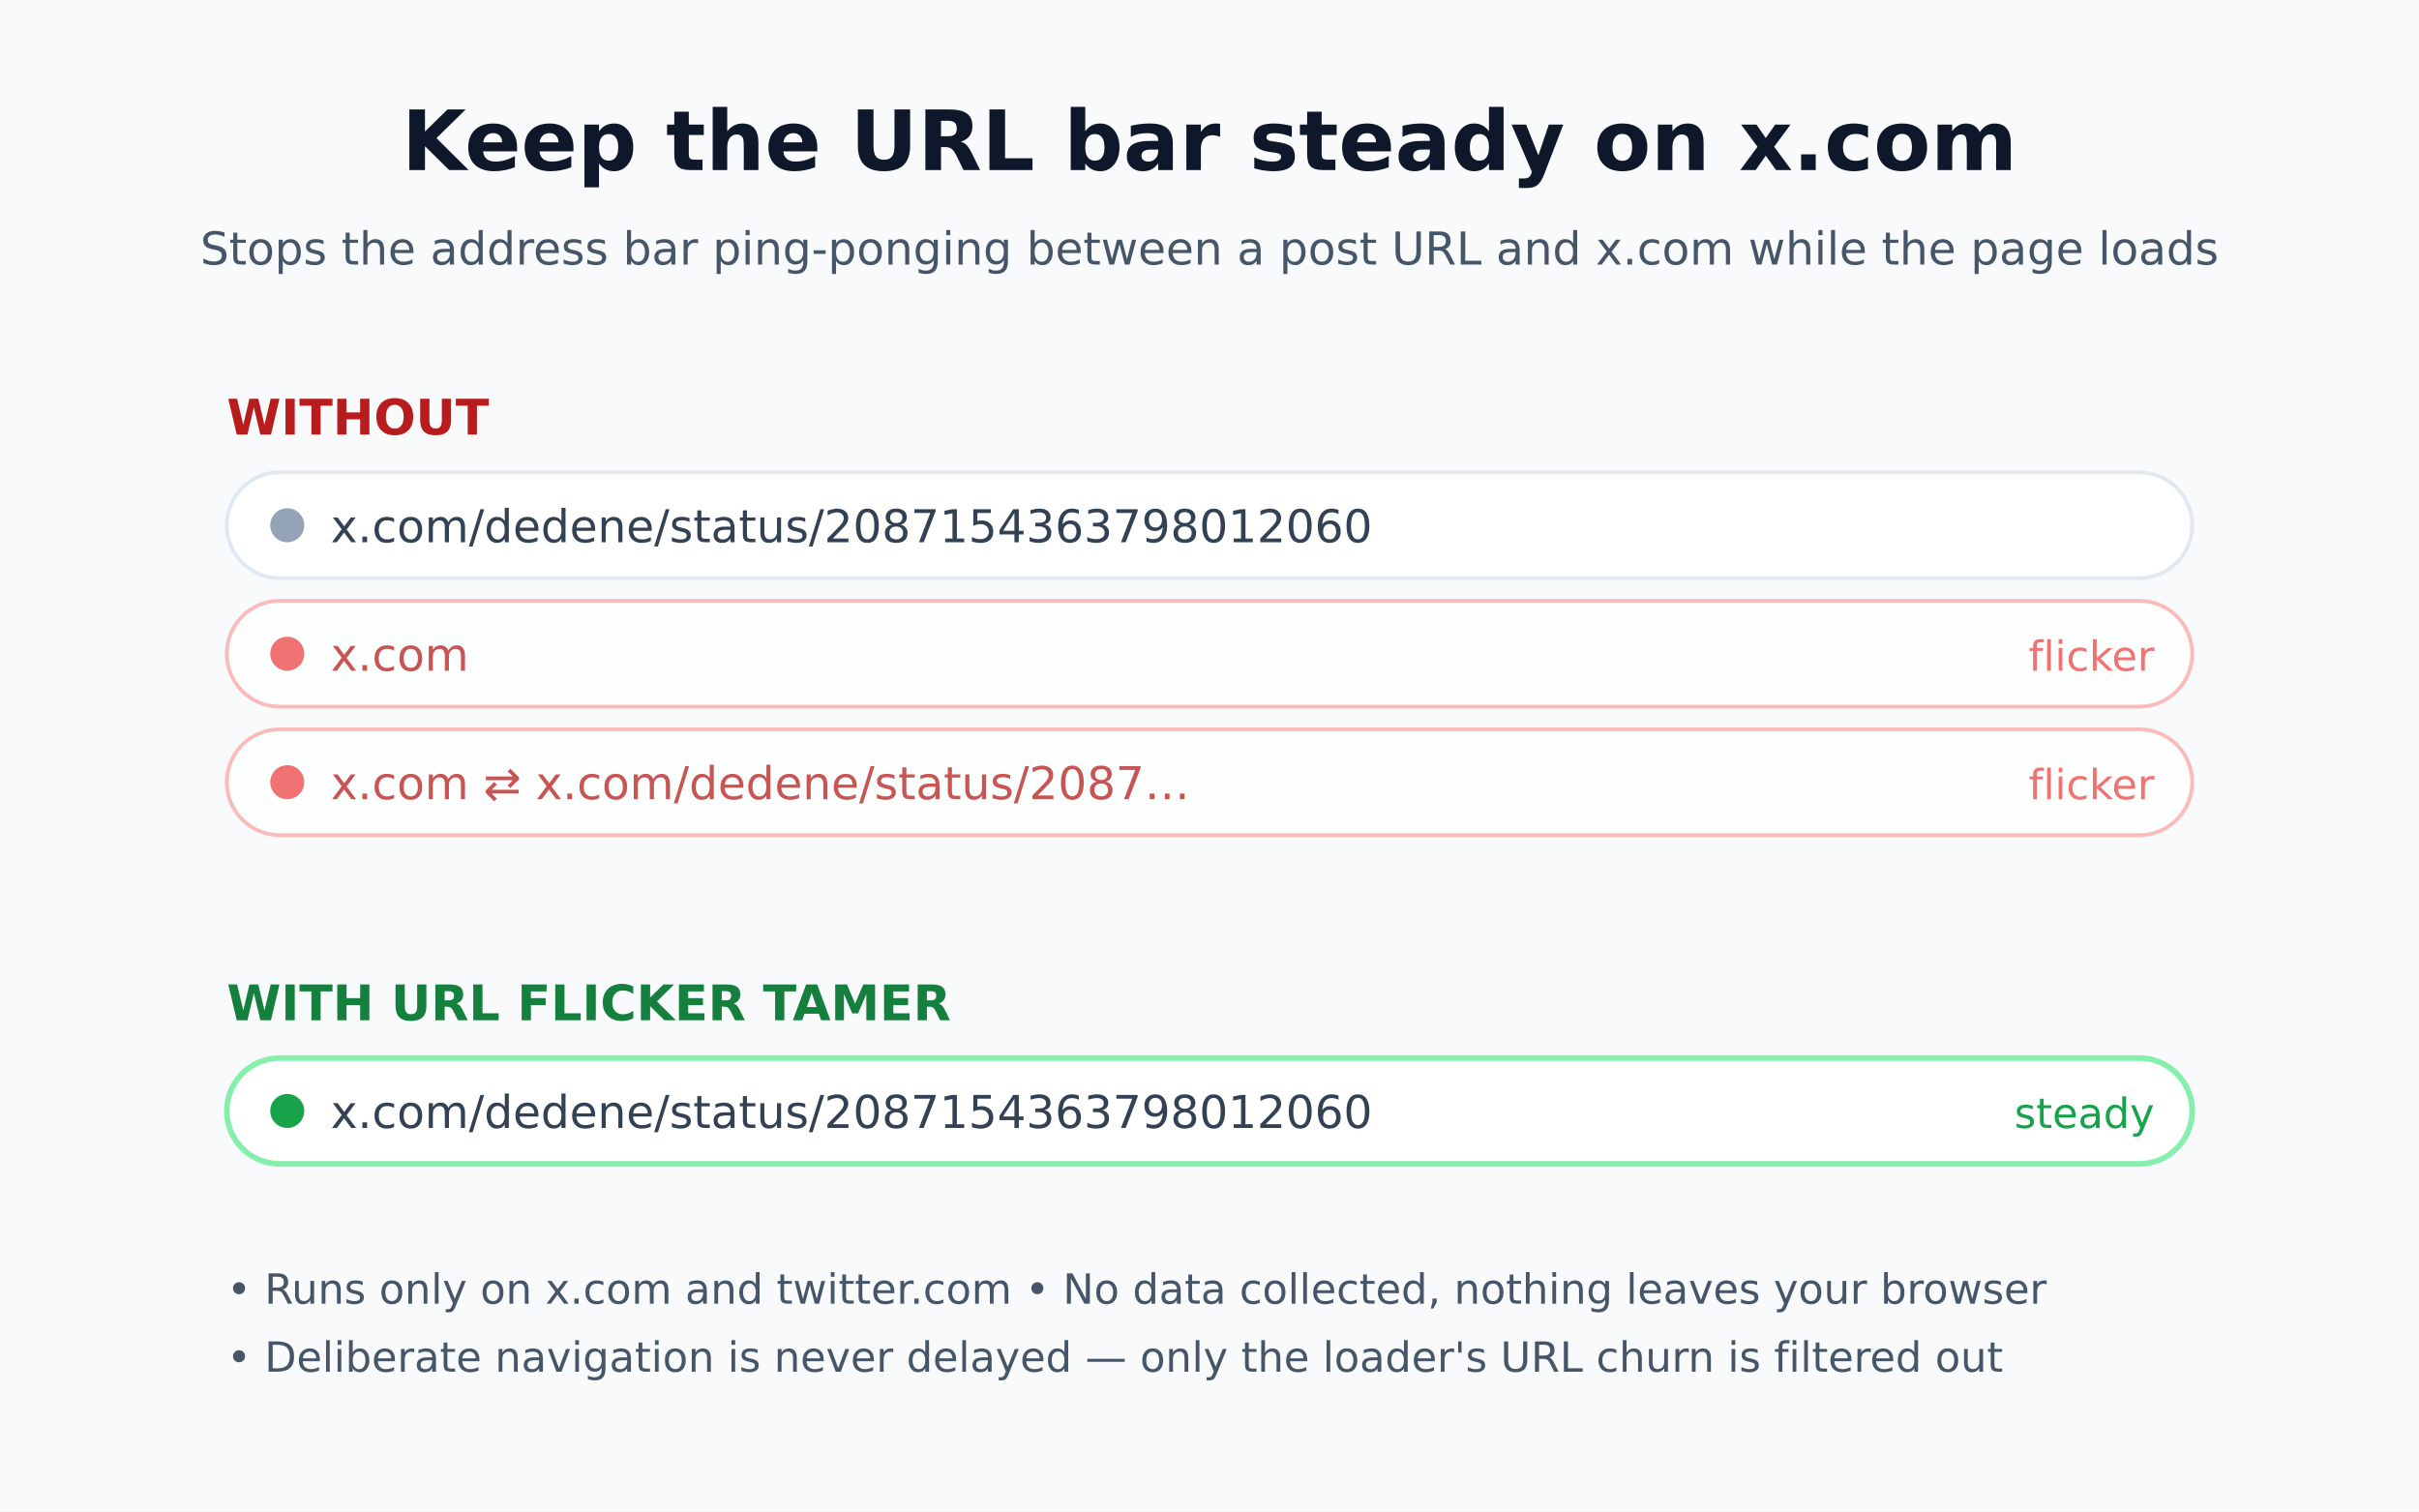
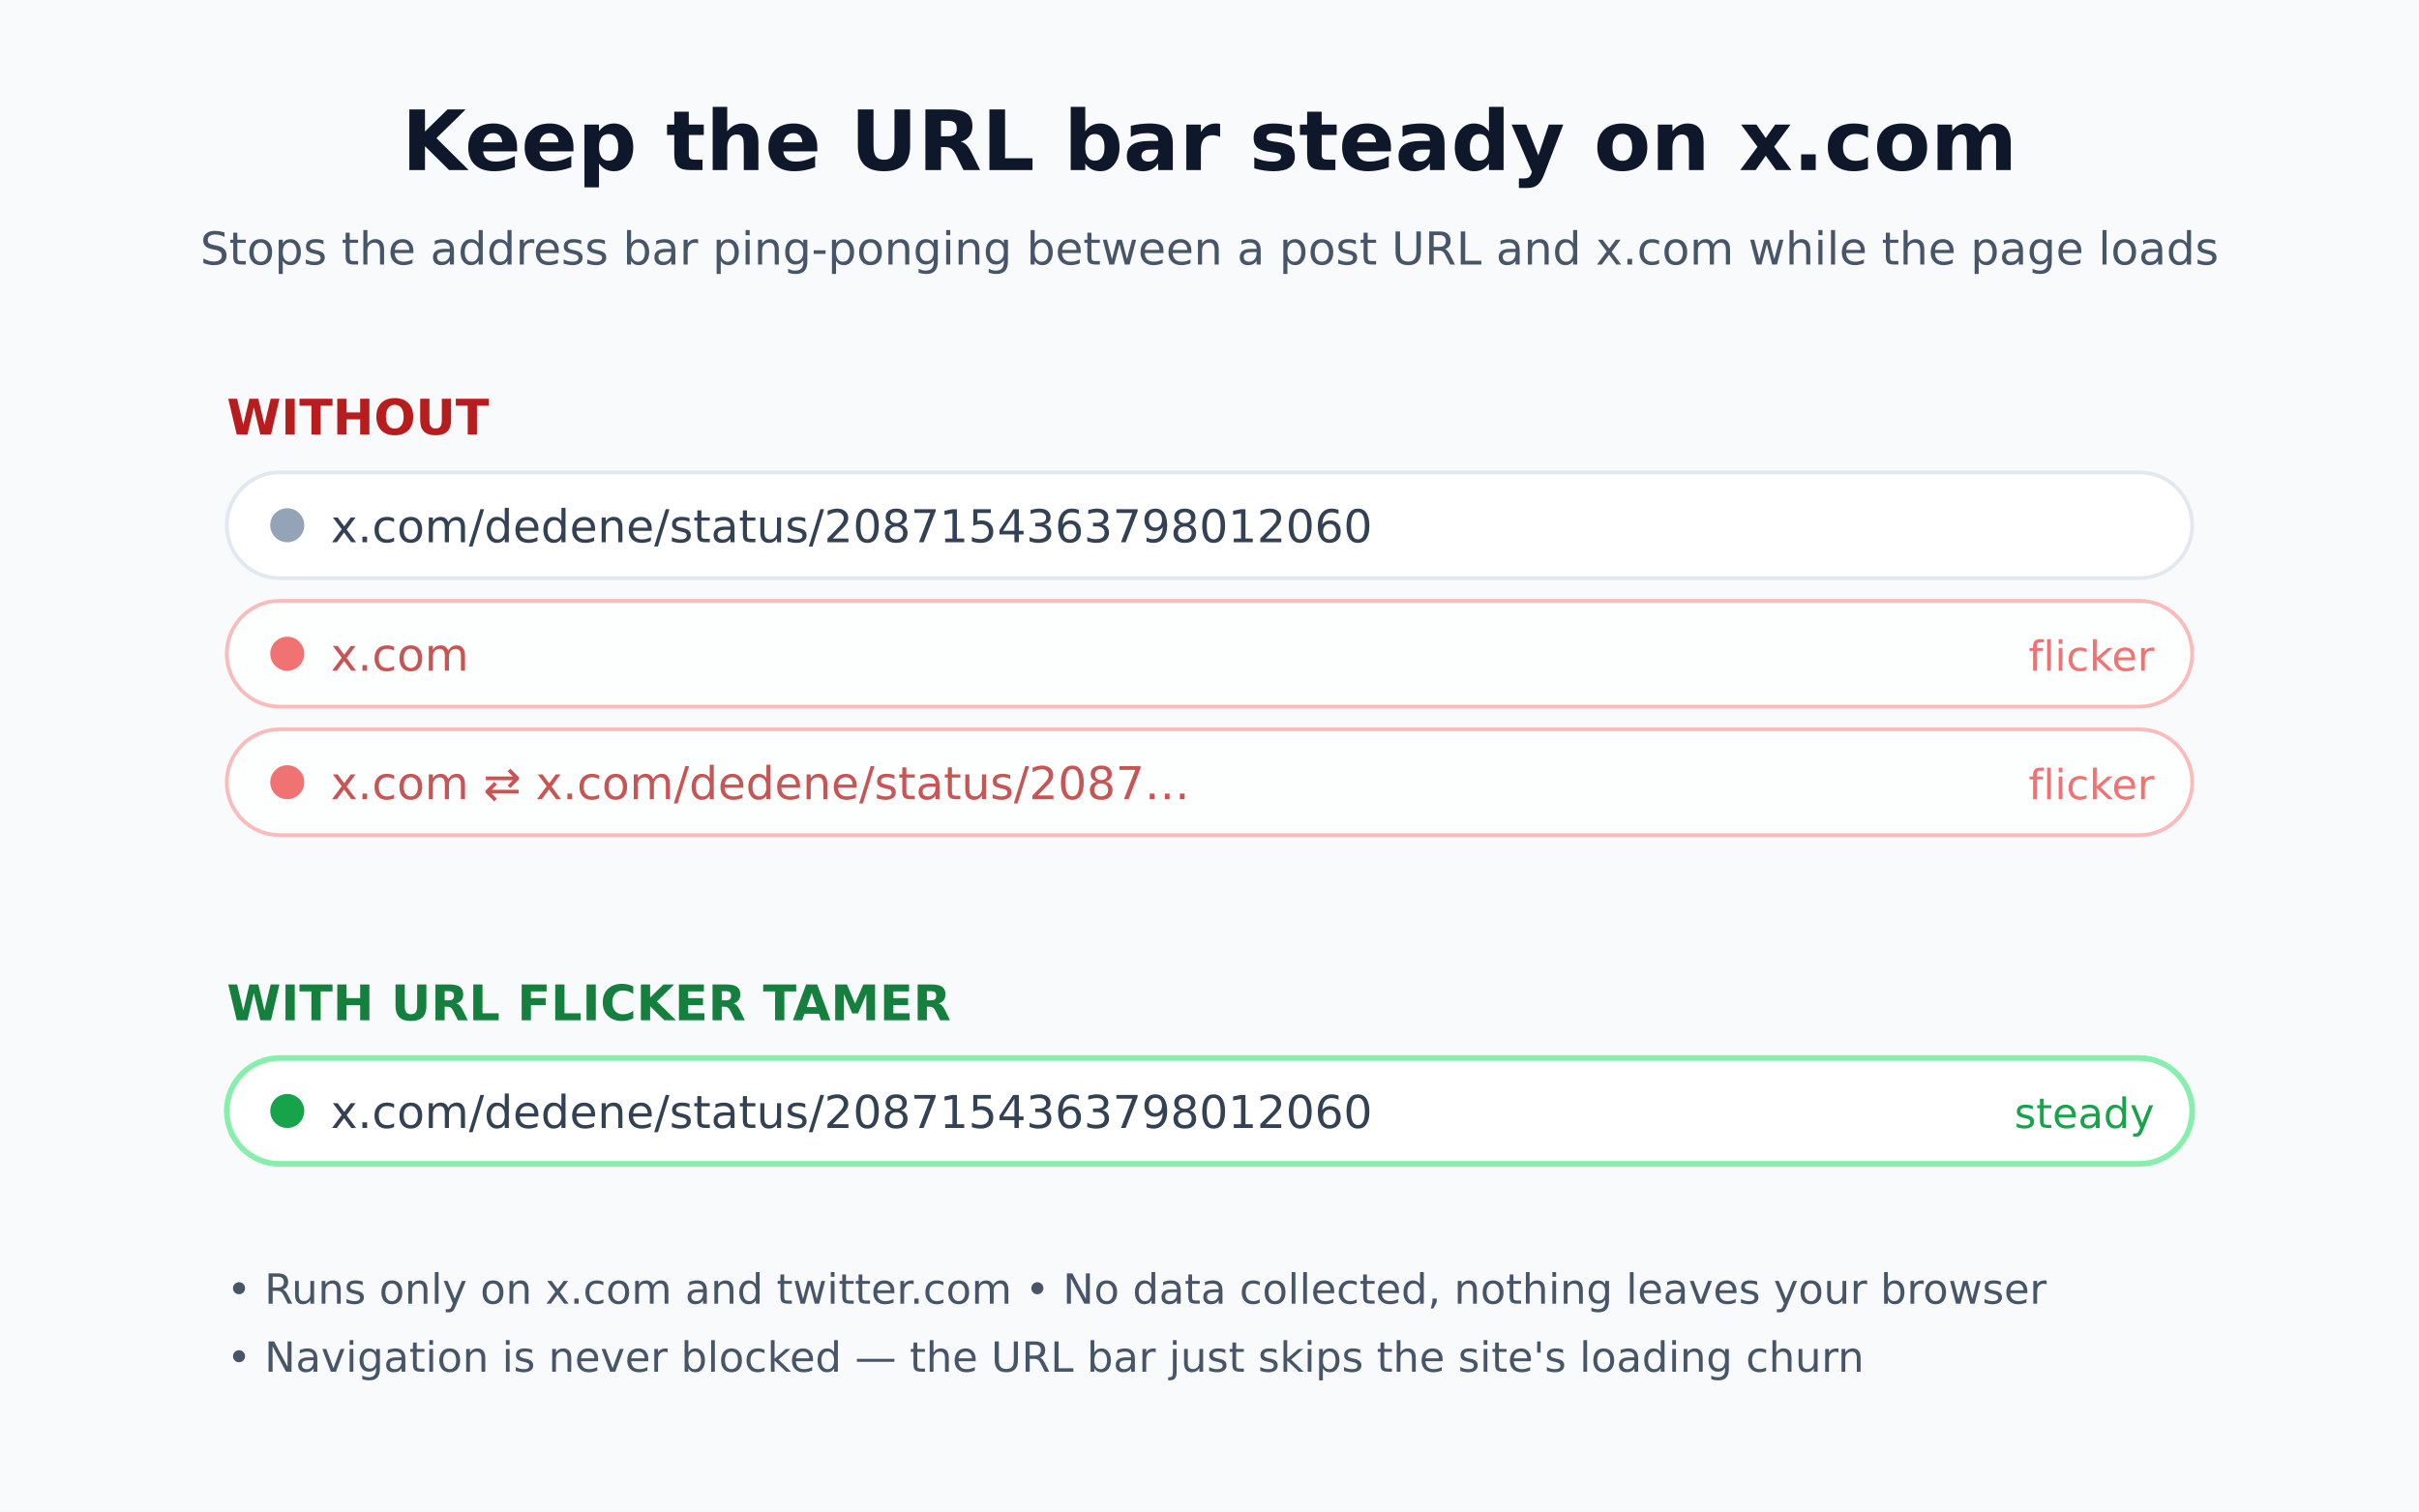
<svg xmlns="http://www.w3.org/2000/svg" width="1280" height="800" viewBox="0 0 1280 800" font-family="DejaVu Sans, sans-serif">
  <rect width="1280" height="800" fill="#f8fafc" />
  <text x="640" y="90" text-anchor="middle" font-size="44" font-weight="bold" fill="#0f172a">Keep the URL bar steady on x.com</text>
  <text x="640" y="140" text-anchor="middle" font-size="24" fill="#475569">Stops the address bar ping-ponging between a post URL and x.com while the page loads</text>
  <text x="120" y="230" font-size="26" font-weight="bold" fill="#b91c1c">WITHOUT</text>
  <g>
    <rect x="120" y="250" width="1040" height="56" rx="28" fill="#ffffff" stroke="#e2e8f0" stroke-width="2" />
    <circle cx="152" cy="278" r="9" fill="#94a3b8" />
    <text x="175" y="287" font-size="24" fill="#334155">x.com/dedene/status/2087154363798012060</text>
  </g>
  <g opacity="0.75">
    <rect x="120" y="318" width="1040" height="56" rx="28" fill="#ffffff" stroke="#fca5a5" stroke-width="2" />
    <circle cx="152" cy="346" r="9" fill="#ef4444" />
    <text x="175" y="355" font-size="24" fill="#b91c1c">x.com</text>
    <text x="1140" y="355" text-anchor="end" font-size="22" fill="#ef4444">flicker</text>
  </g>
  <g opacity="0.75">
    <rect x="120" y="386" width="1040" height="56" rx="28" fill="#ffffff" stroke="#fca5a5" stroke-width="2" />
    <circle cx="152" cy="414" r="9" fill="#ef4444" />
    <text x="175" y="423" font-size="24" fill="#b91c1c">x.com  ⇄  x.com/dedene/status/2087…</text>
    <text x="1140" y="423" text-anchor="end" font-size="22" fill="#ef4444">flicker</text>
  </g>
  <text x="120" y="540" font-size="26" font-weight="bold" fill="#15803d">WITH URL FLICKER TAMER</text>
  <g>
    <rect x="120" y="560" width="1040" height="56" rx="28" fill="#ffffff" stroke="#86efac" stroke-width="3" />
    <circle cx="152" cy="588" r="9" fill="#16a34a" />
    <text x="175" y="597" font-size="24" fill="#334155">x.com/dedene/status/2087154363798012060</text>
    <text x="1140" y="597" text-anchor="end" font-size="22" fill="#16a34a">steady</text>
  </g>
  <text x="120" y="690" font-size="22" fill="#475569">• Runs only on x.com and twitter.com   • No data collected, nothing leaves your browser</text>
-   <text x="120" y="726" font-size="22" fill="#475569">• Deliberate navigation is never delayed — only the loader's URL churn is filtered out</text>
+   <text x="120" y="726" font-size="22" fill="#475569">• Navigation is never blocked — the URL bar just skips the site's loading churn</text>
</svg>
